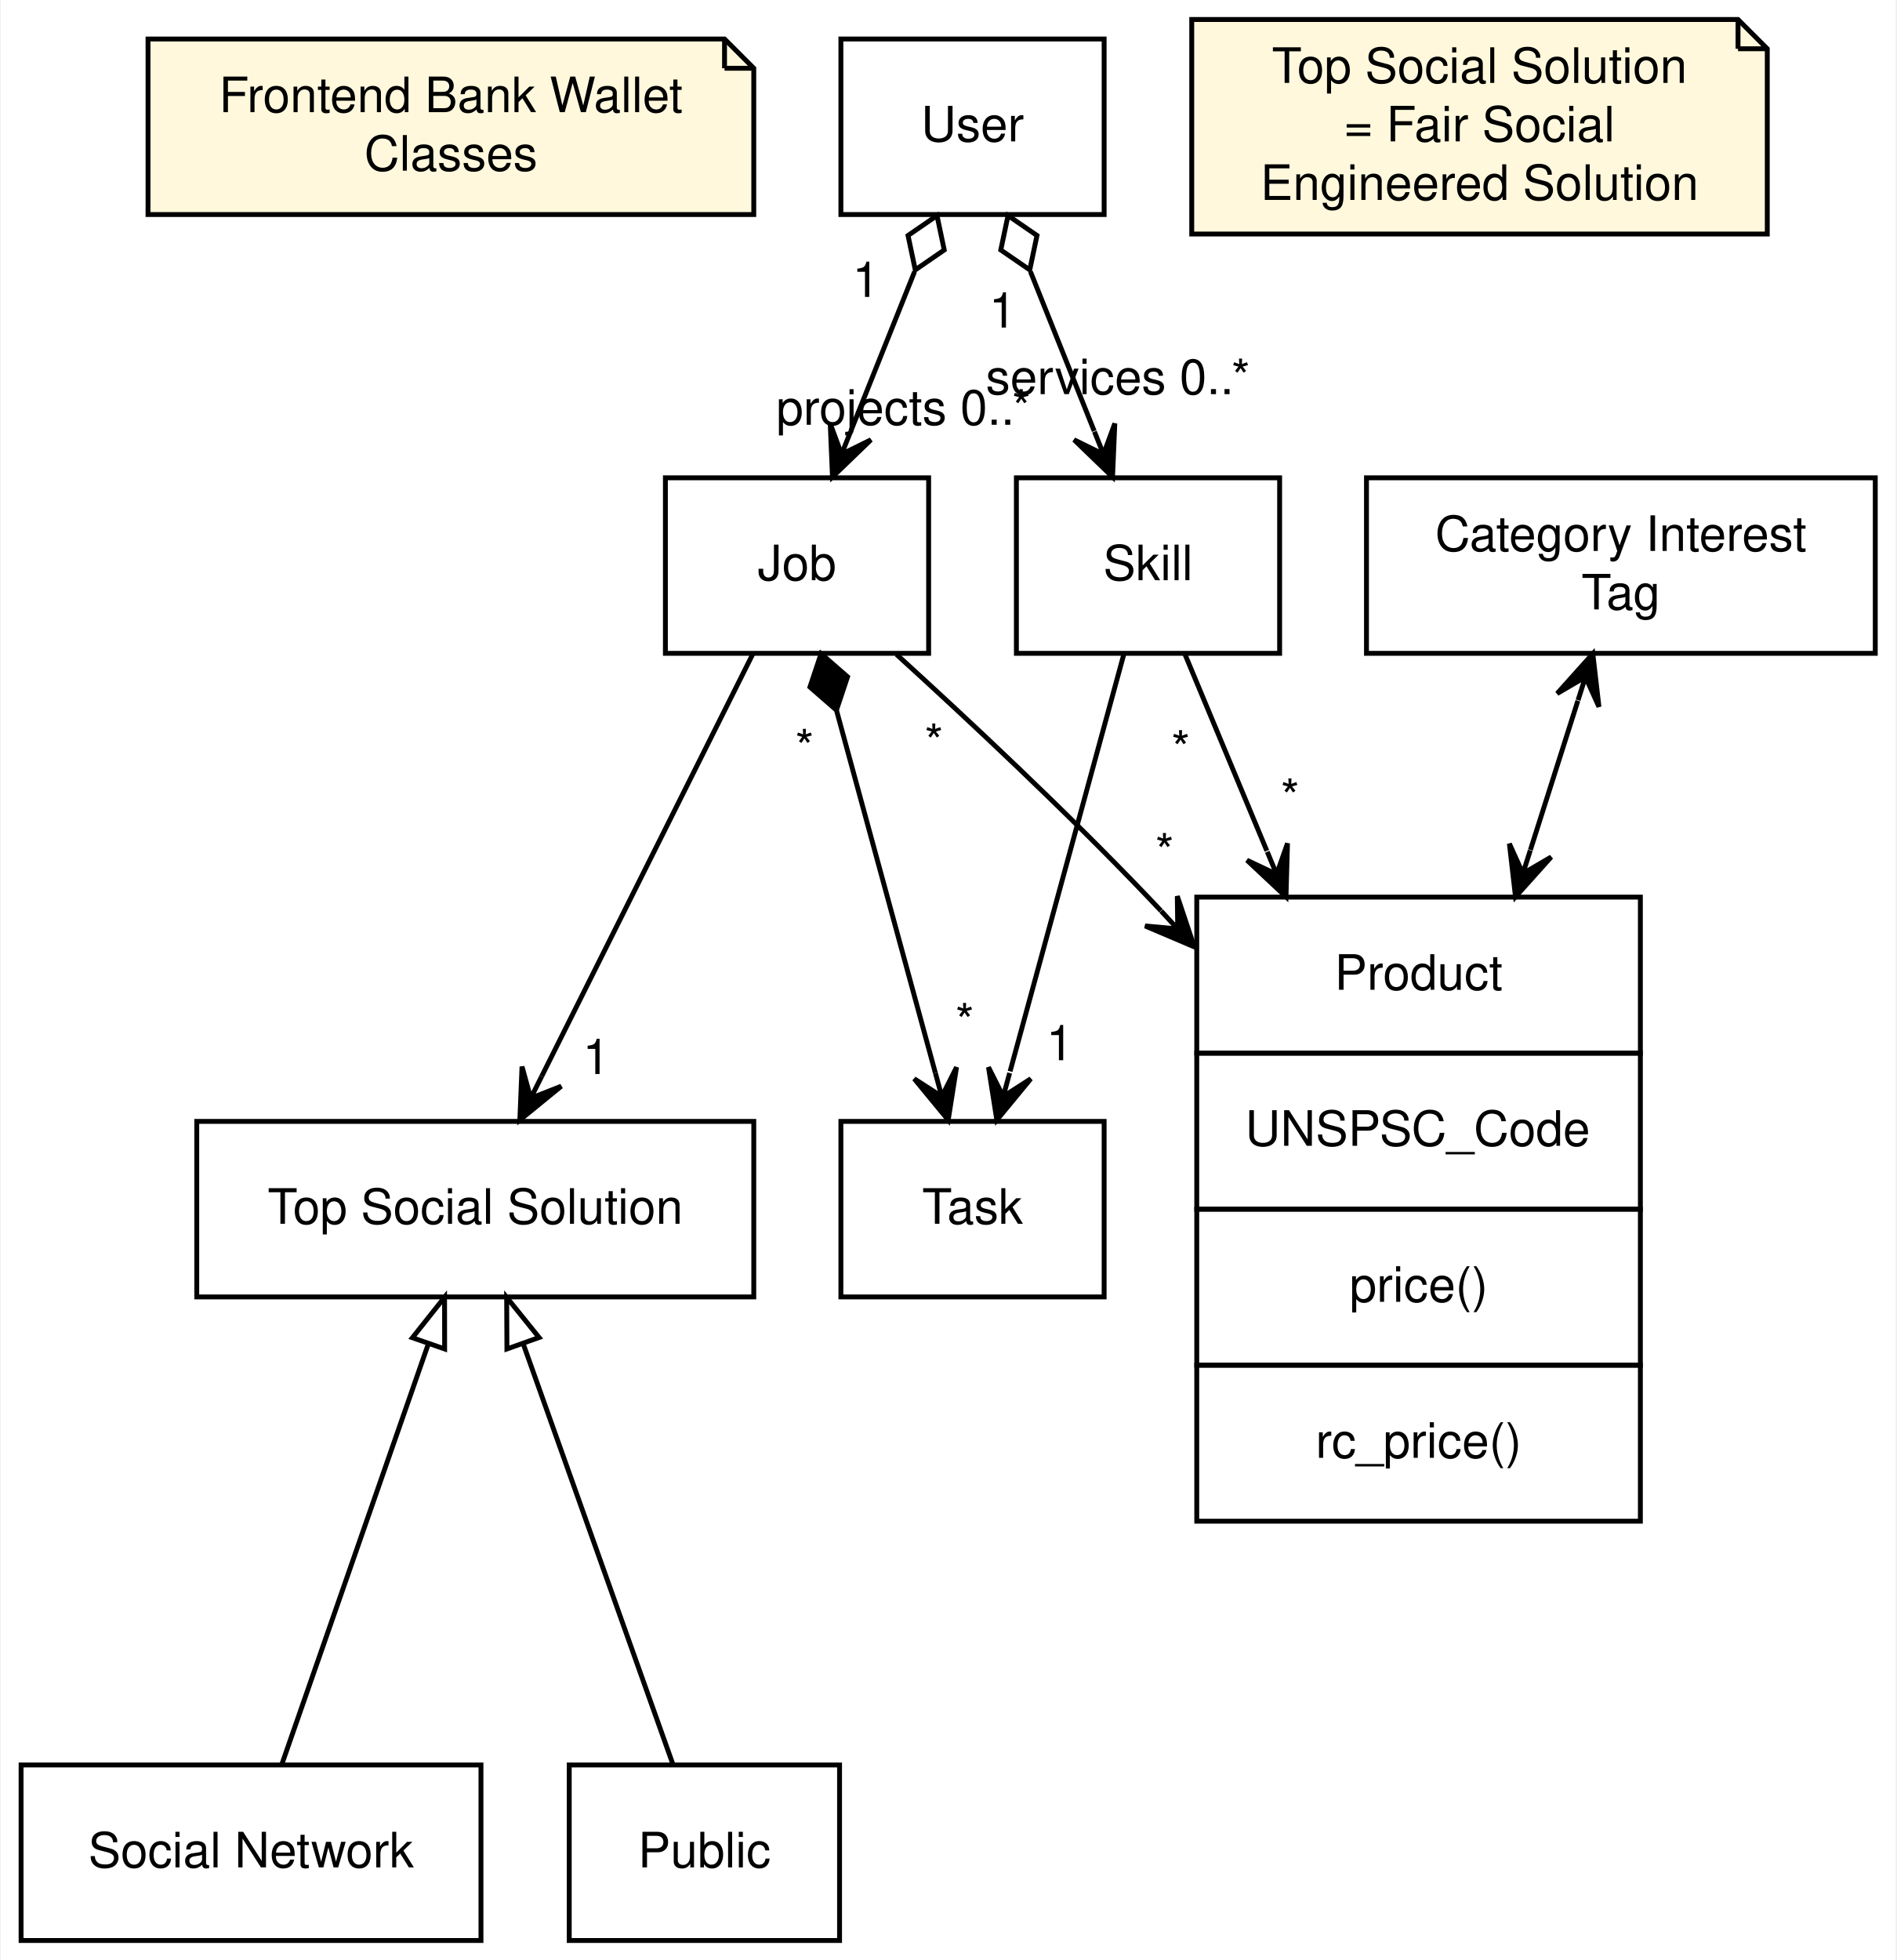
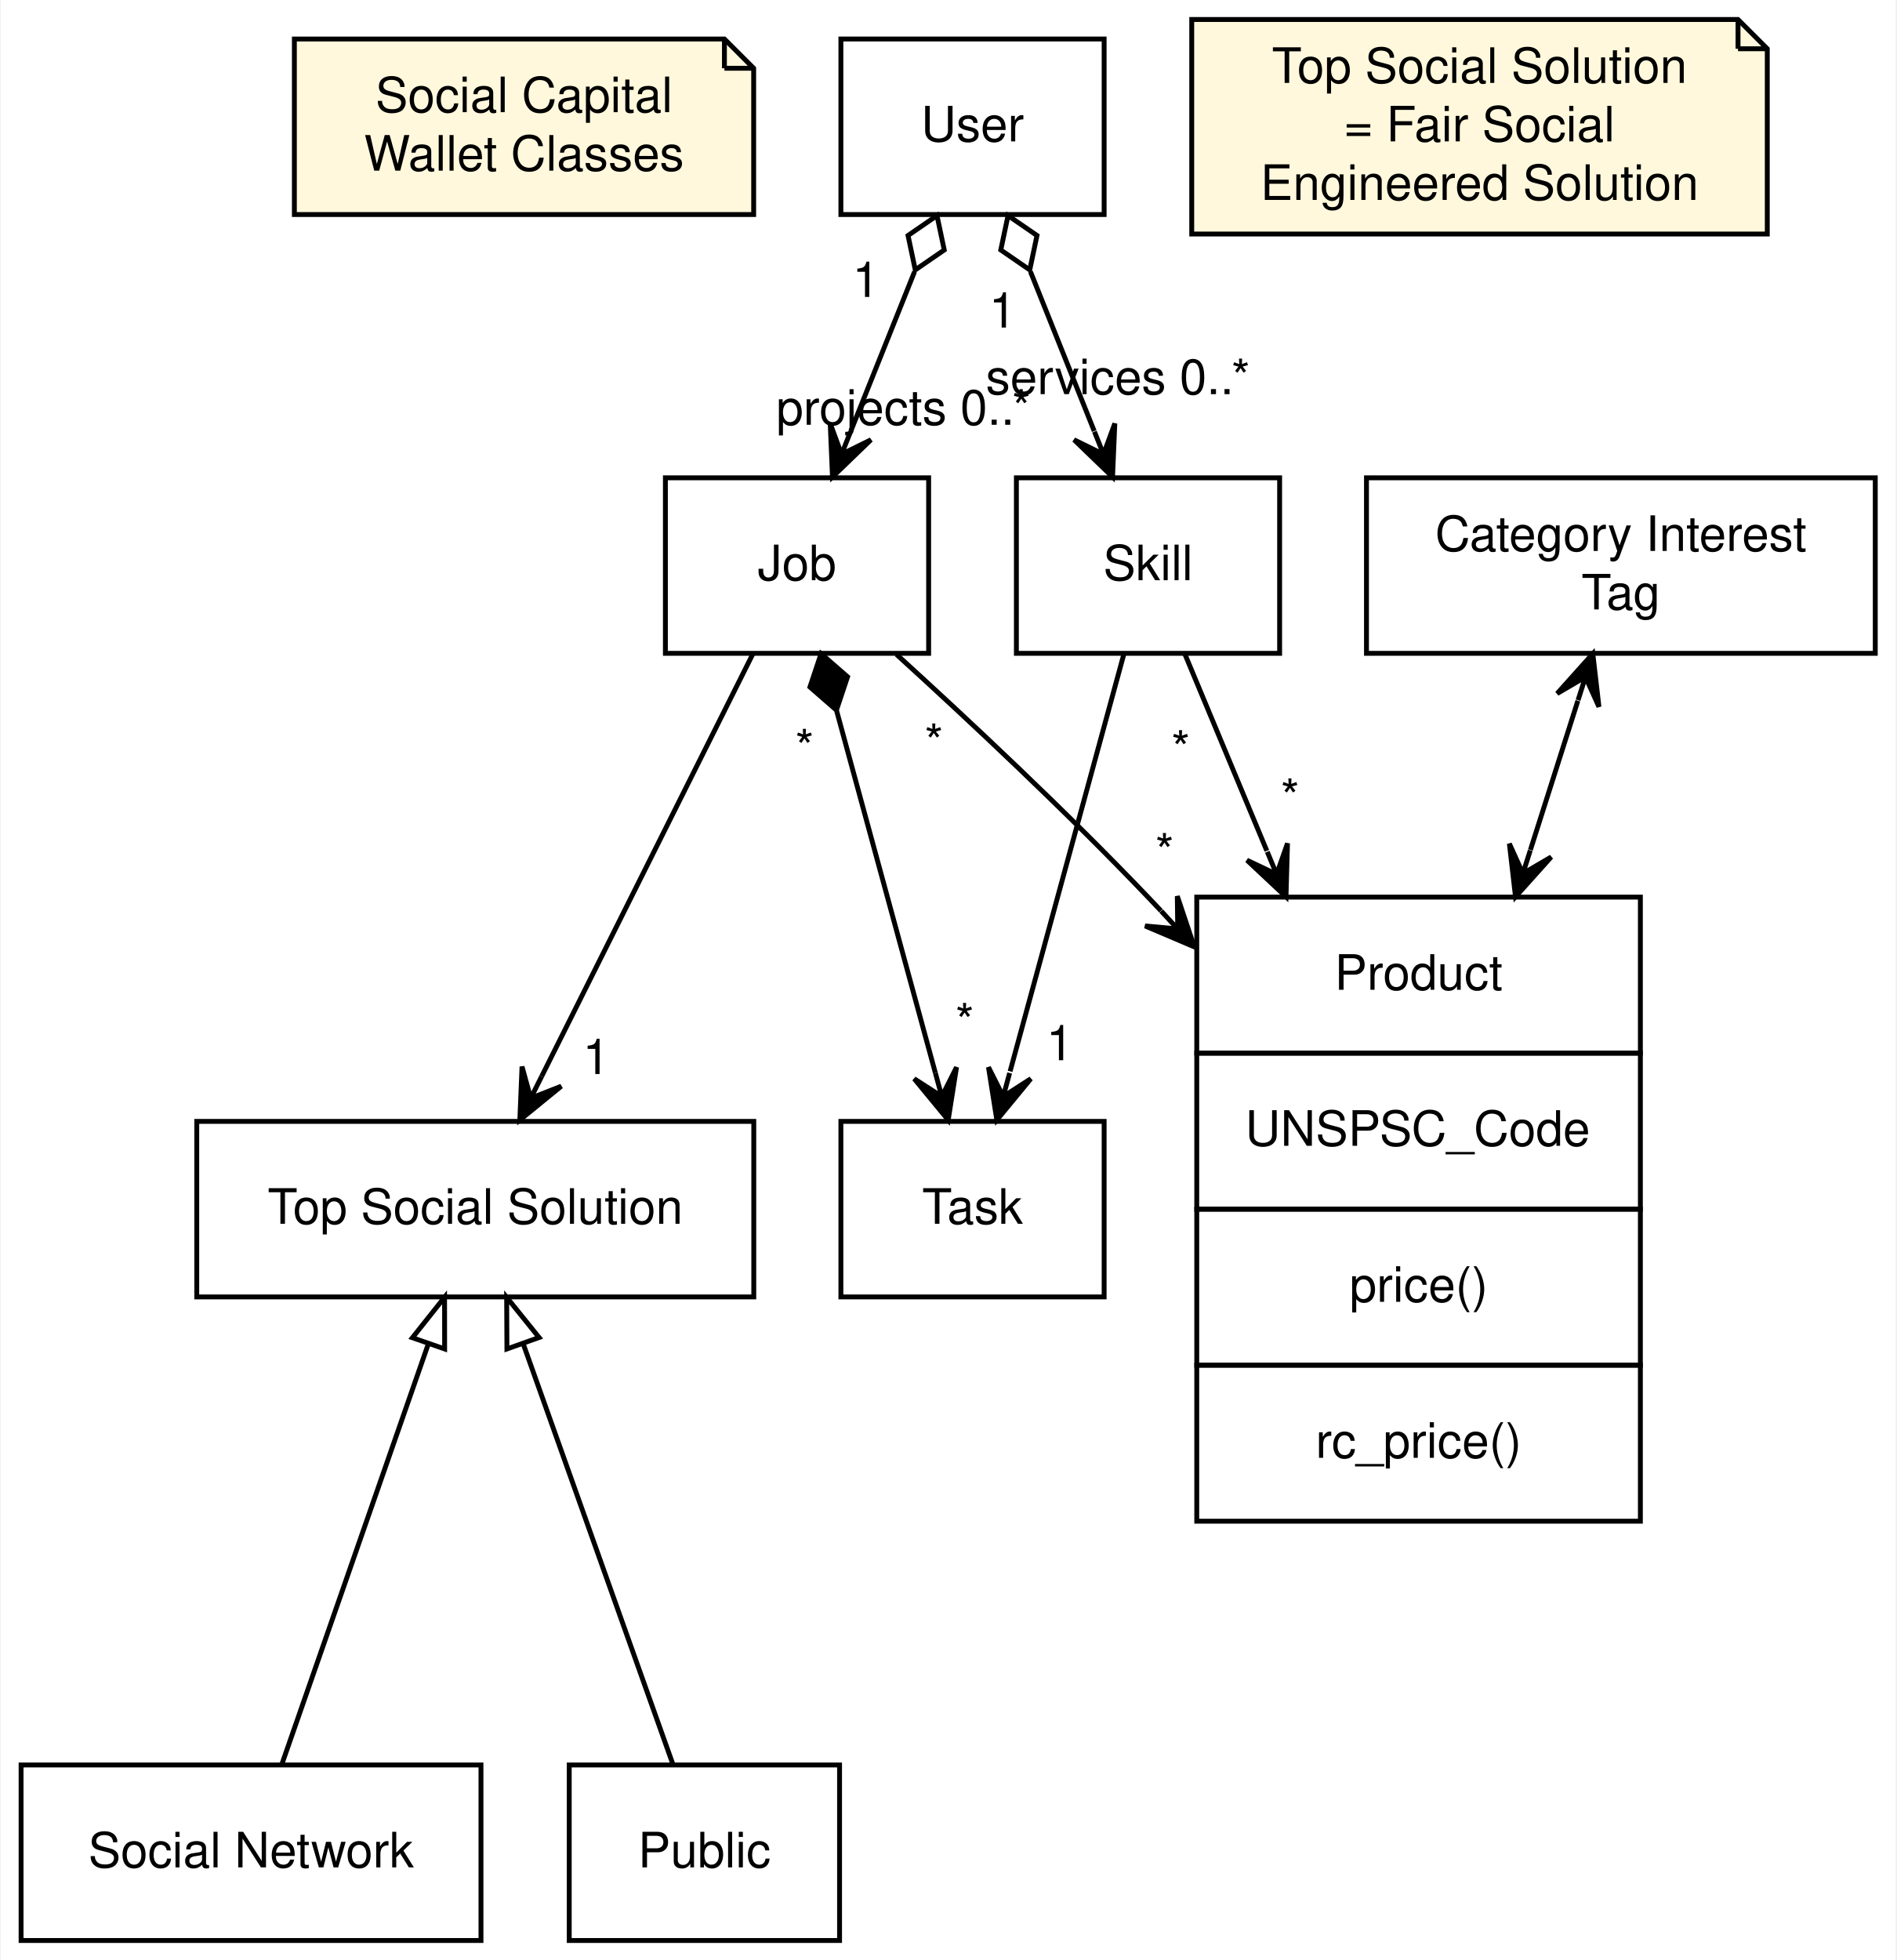
<svg xmlns="http://www.w3.org/2000/svg" width="389pt" height="402pt" viewBox="0.00 0.00 388.68 402.00">
  <g id="graph0" class="graph" transform="scale(1 1) rotate(0) translate(4 398)">
    <polygon fill="#ffffff" stroke="transparent" points="-4,4 -4,-398 384.676,-398 384.676,4 -4,4" />
    <g id="node1" class="node">
-       <polygon fill="#fff8dc" stroke="#000000" points="144.465,-390 26.203,-390 26.203,-354 150.465,-354 150.465,-384 144.465,-390" />
-       <polyline fill="none" stroke="#000000" points="144.465,-390 144.465,-384 " />
-       <polyline fill="none" stroke="#000000" points="150.465,-384 144.465,-384 " />
-       <text text-anchor="middle" x="88.334" y="-375" font-family="Helvetica,sans-Serif" font-size="10.00" fill="#000000">Frontend Bank Wallet</text>
-       <text text-anchor="middle" x="88.334" y="-363" font-family="Helvetica,sans-Serif" font-size="10.00" fill="#000000">Classes</text>
+       <polygon fill="#fff8dc" stroke="#000000" points="144.443,-390 56.225,-390 56.225,-354 150.443,-354 150.443,-384 144.443,-390" />
+       <polyline fill="none" stroke="#000000" points="144.443,-390 144.443,-384 " />
+       <polyline fill="none" stroke="#000000" points="150.443,-384 144.443,-384 " />
+       <text text-anchor="middle" x="103.334" y="-375" font-family="Helvetica,sans-Serif" font-size="10.00" fill="#000000">Social Capital</text>
+       <text text-anchor="middle" x="103.334" y="-363" font-family="Helvetica,sans-Serif" font-size="10.00" fill="#000000">Wallet Classes</text>
    </g>
    <g id="node2" class="node">
      <polygon fill="none" stroke="#000000" points="222.334,-390 168.334,-390 168.334,-354 222.334,-354 222.334,-390" />
      <text text-anchor="middle" x="195.334" y="-369" font-family="Helvetica,sans-Serif" font-size="10.00" fill="#000000">User</text>
    </g>
    <g id="node3" class="node">
      <polygon fill="none" stroke="#000000" points="186.334,-300 132.334,-300 132.334,-264 186.334,-264 186.334,-300" />
      <text text-anchor="middle" x="159.334" y="-279" font-family="Helvetica,sans-Serif" font-size="10.00" fill="#000000">Job</text>
    </g>
    <g id="edge1" class="edge">
      <path fill="none" stroke="#000000" d="M183.45,-342.29C179.233,-331.748 174.508,-319.936 170.366,-309.58" />
      <polygon fill="none" stroke="#000000" points="183.592,-342.645 189.534,-346.731 188.049,-353.787 182.107,-349.702 183.592,-342.645" />
      <polygon fill="#000000" stroke="#000000" points="166.608,-300.186 174.5,-307.799 168.465,-304.828 170.322,-309.471 170.322,-309.471 170.322,-309.471 168.465,-304.828 166.144,-311.142 166.608,-300.186 166.608,-300.186" />
      <text text-anchor="middle" x="181.188" y="-310.876" font-family="Helvetica,sans-Serif" font-size="10.00" fill="#000000">projects 0..*</text>
      <text text-anchor="middle" x="173.469" y="-337.097" font-family="Helvetica,sans-Serif" font-size="10.00" fill="#000000">1</text>
    </g>
    <g id="node4" class="node">
      <polygon fill="none" stroke="#000000" points="258.334,-300 204.334,-300 204.334,-264 258.334,-264 258.334,-300" />
      <text text-anchor="middle" x="231.334" y="-279" font-family="Helvetica,sans-Serif" font-size="10.00" fill="#000000">Skill</text>
    </g>
    <g id="edge2" class="edge">
      <path fill="none" stroke="#000000" d="M207.218,-342.29C211.435,-331.748 216.16,-319.936 220.302,-309.58" />
      <polygon fill="none" stroke="#000000" points="207.076,-342.645 208.561,-349.702 202.619,-353.787 201.134,-346.731 207.076,-342.645" />
      <polygon fill="#000000" stroke="#000000" points="224.06,-300.186 224.524,-311.142 222.203,-304.828 220.346,-309.471 220.346,-309.471 220.346,-309.471 222.203,-304.828 216.168,-307.799 224.06,-300.186 224.06,-300.186" />
      <text text-anchor="middle" x="225.176" y="-317.155" font-family="Helvetica,sans-Serif" font-size="10.00" fill="#000000">services 0..*</text>
      <text text-anchor="middle" x="201.503" y="-330.818" font-family="Helvetica,sans-Serif" font-size="10.00" fill="#000000">1</text>
    </g>
    <g id="node5" class="node">
      <polygon fill="none" stroke="#000000" points="222.334,-168 168.334,-168 168.334,-132 222.334,-132 222.334,-168" />
      <text text-anchor="middle" x="195.334" y="-147" font-family="Helvetica,sans-Serif" font-size="10.00" fill="#000000">Task</text>
    </g>
    <g id="edge3" class="edge">
      <path fill="none" stroke="#000000" d="M167.451,-252.236C173.522,-229.978 181.765,-199.752 187.713,-177.945" />
      <polygon fill="#000000" stroke="#000000" points="167.422,-252.346 169.702,-259.187 164.264,-263.923 161.984,-257.082 167.422,-252.346" />
      <polygon fill="#000000" stroke="#000000" points="190.348,-168.282 192.058,-179.114 189.032,-173.106 187.717,-177.93 187.717,-177.93 187.717,-177.93 189.032,-173.106 183.375,-176.746 190.348,-168.282 190.348,-168.282" />
      <text text-anchor="middle" x="193.733" y="-184.994" font-family="Helvetica,sans-Serif" font-size="10.00" fill="#000000">*</text>
      <text text-anchor="middle" x="160.879" y="-241.211" font-family="Helvetica,sans-Serif" font-size="10.00" fill="#000000">*</text>
    </g>
    <g id="node6" class="node">
      <polygon fill="none" stroke="#000000" points="150.466,-168 36.202,-168 36.202,-132 150.466,-132 150.466,-168" />
      <text text-anchor="middle" x="93.334" y="-147" font-family="Helvetica,sans-Serif" font-size="10.00" fill="#000000">Top Social Solution</text>
    </g>
    <g id="edge4" class="edge">
      <path fill="none" stroke="#000000" d="M150.295,-263.923C139.102,-241.536 119.928,-203.188 106.95,-177.232" />
      <polygon fill="#000000" stroke="#000000" points="102.475,-168.282 110.972,-175.214 104.711,-172.755 106.948,-177.227 106.948,-177.227 106.948,-177.227 104.711,-172.755 102.922,-179.239 102.475,-168.282 102.475,-168.282" />
      <text text-anchor="middle" x="118.142" y="-177.715" font-family="Helvetica,sans-Serif" font-size="10.00" fill="#000000">1</text>
    </g>
    <g id="node7" class="node">
      <polygon fill="none" stroke="#000000" points="241.334,-182 241.334,-214 332.334,-214 332.334,-182 241.334,-182" />
      <text text-anchor="start" x="269.607" y="-195" font-family="Helvetica,sans-Serif" font-size="10.00" fill="#000000">Product</text>
      <polygon fill="none" stroke="#000000" points="241.334,-150 241.334,-182 332.334,-182 332.334,-150 241.334,-150" />
      <text text-anchor="start" x="251.274" y="-163" font-family="Helvetica,sans-Serif" font-size="10.00" fill="#000000">UNSPSC_Code</text>
      <polygon fill="none" stroke="#000000" points="241.334,-118 241.334,-150 332.334,-150 332.334,-118 241.334,-118" />
      <text text-anchor="start" x="272.672" y="-131" font-family="Helvetica,sans-Serif" font-size="10.00" fill="#000000">price()</text>
      <polygon fill="none" stroke="#000000" points="241.334,-86 241.334,-118 332.334,-118 332.334,-86 241.334,-86" />
      <text text-anchor="start" x="265.728" y="-99" font-family="Helvetica,sans-Serif" font-size="10.00" fill="#000000">rc_price()</text>
    </g>
    <g id="edge5" class="edge">
      <path fill="none" stroke="#000000" d="M179.737,-263.78C194.456,-250.387 214.599,-231.54 231.334,-214 232.216,-213.076 233.101,-212.14 233.989,-211.196" />
      <polygon fill="#000000" stroke="#000000" points="240.824,-203.797 237.344,-214.196 237.431,-207.47 234.038,-211.143 234.038,-211.143 234.038,-211.143 237.431,-207.47 230.733,-208.089 240.824,-203.797 240.824,-203.797" />
      <text text-anchor="middle" x="234.733" y="-219.847" font-family="Helvetica,sans-Serif" font-size="10.00" fill="#000000">*</text>
      <text text-anchor="middle" x="187.418" y="-242.314" font-family="Helvetica,sans-Serif" font-size="10.00" fill="#000000">*</text>
    </g>
    <g id="edge6" class="edge">
      <path fill="none" stroke="#000000" d="M226.404,-263.923C220.379,-241.83 210.114,-204.194 203.042,-178.263" />
      <polygon fill="#000000" stroke="#000000" points="200.32,-168.282 207.293,-176.746 201.636,-173.106 202.951,-177.93 202.951,-177.93 202.951,-177.93 201.636,-173.106 198.61,-179.114 200.32,-168.282 200.32,-168.282" />
      <text text-anchor="middle" x="213.244" y="-180.546" font-family="Helvetica,sans-Serif" font-size="10.00" fill="#000000">1</text>
    </g>
    <g id="edge7" class="edge">
      <path fill="none" stroke="#000000" d="M238.866,-263.923C243.374,-253.105 249.433,-238.561 255.713,-223.49" />
      <polygon fill="#000000" stroke="#000000" points="259.64,-214.066 259.947,-225.028 257.717,-218.681 255.794,-223.297 255.794,-223.297 255.794,-223.297 257.717,-218.681 251.64,-221.566 259.64,-214.066 259.64,-214.066" />
      <text text-anchor="middle" x="260.471" y="-231.049" font-family="Helvetica,sans-Serif" font-size="10.00" fill="#000000">*</text>
      <text text-anchor="middle" x="238.036" y="-240.94" font-family="Helvetica,sans-Serif" font-size="10.00" fill="#000000">*</text>
    </g>
    <g id="node9" class="node">
      <polygon fill="none" stroke="#000000" points="94.503,-36 .165,-36 .165,0 94.503,0 94.503,-36" />
      <text text-anchor="middle" x="47.334" y="-15" font-family="Helvetica,sans-Serif" font-size="10.00" fill="#000000">Social Network</text>
    </g>
    <g id="edge9" class="edge">
      <path fill="none" stroke="#000000" d="M83.688,-122.321C74.674,-96.454 61.472,-58.57 53.705,-36.282" />
      <polygon fill="none" stroke="#000000" points="80.439,-123.632 87.034,-131.923 87.049,-121.328 80.439,-123.632" />
    </g>
    <g id="node10" class="node">
      <polygon fill="none" stroke="#000000" points="168.06,-36 112.609,-36 112.609,0 168.06,0 168.06,-36" />
      <text text-anchor="middle" x="140.334" y="-15" font-family="Helvetica,sans-Serif" font-size="10.00" fill="#000000">Public</text>
    </g>
    <g id="edge10" class="edge">
      <path fill="none" stroke="#000000" d="M103.189,-122.321C112.4,-96.454 125.889,-58.57 133.824,-36.282" />
      <polygon fill="none" stroke="#000000" points="99.828,-121.328 99.771,-131.923 106.422,-123.676 99.828,-121.328" />
    </g>
    <g id="node8" class="node">
      <polygon fill="none" stroke="#000000" points="380.519,-300 276.149,-300 276.149,-264 380.519,-264 380.519,-300" />
      <text text-anchor="middle" x="328.334" y="-285" font-family="Helvetica,sans-Serif" font-size="10.00" fill="#000000">Category Interest</text>
      <text text-anchor="middle" x="328.334" y="-273" font-family="Helvetica,sans-Serif" font-size="10.00" fill="#000000">Tag</text>
    </g>
    <g id="edge8" class="edge">
      <path fill="none" stroke="#000000" d="M319.512,-254.273C316.612,-245.159 313.238,-234.557 309.775,-223.673" />
      <polygon fill="#000000" stroke="#000000" points="322.582,-263.923 315.262,-255.758 321.066,-259.158 319.55,-254.393 319.55,-254.393 319.55,-254.393 321.066,-259.158 323.838,-253.029 322.582,-263.923 322.582,-263.923" />
      <polygon fill="#000000" stroke="#000000" points="306.719,-214.066 314.039,-222.231 308.235,-218.831 309.751,-223.595 309.751,-223.595 309.751,-223.595 308.235,-218.831 305.462,-224.96 306.719,-214.066 306.719,-214.066" />
    </g>
    <g id="node11" class="node">
      <polygon fill="#fff8dc" stroke="#000000" points="352.365,-394 240.303,-394 240.303,-350 358.365,-350 358.365,-388 352.365,-394" />
      <polyline fill="none" stroke="#000000" points="352.365,-394 352.365,-388 " />
      <polyline fill="none" stroke="#000000" points="358.365,-388 352.365,-388 " />
      <text text-anchor="middle" x="299.334" y="-381" font-family="Helvetica,sans-Serif" font-size="10.00" fill="#000000">Top Social Solution</text>
      <text text-anchor="middle" x="299.334" y="-369" font-family="Helvetica,sans-Serif" font-size="10.00" fill="#000000">= Fair Social</text>
      <text text-anchor="middle" x="299.334" y="-357" font-family="Helvetica,sans-Serif" font-size="10.00" fill="#000000">Engineered Solution</text>
    </g>
  </g>
</svg>
